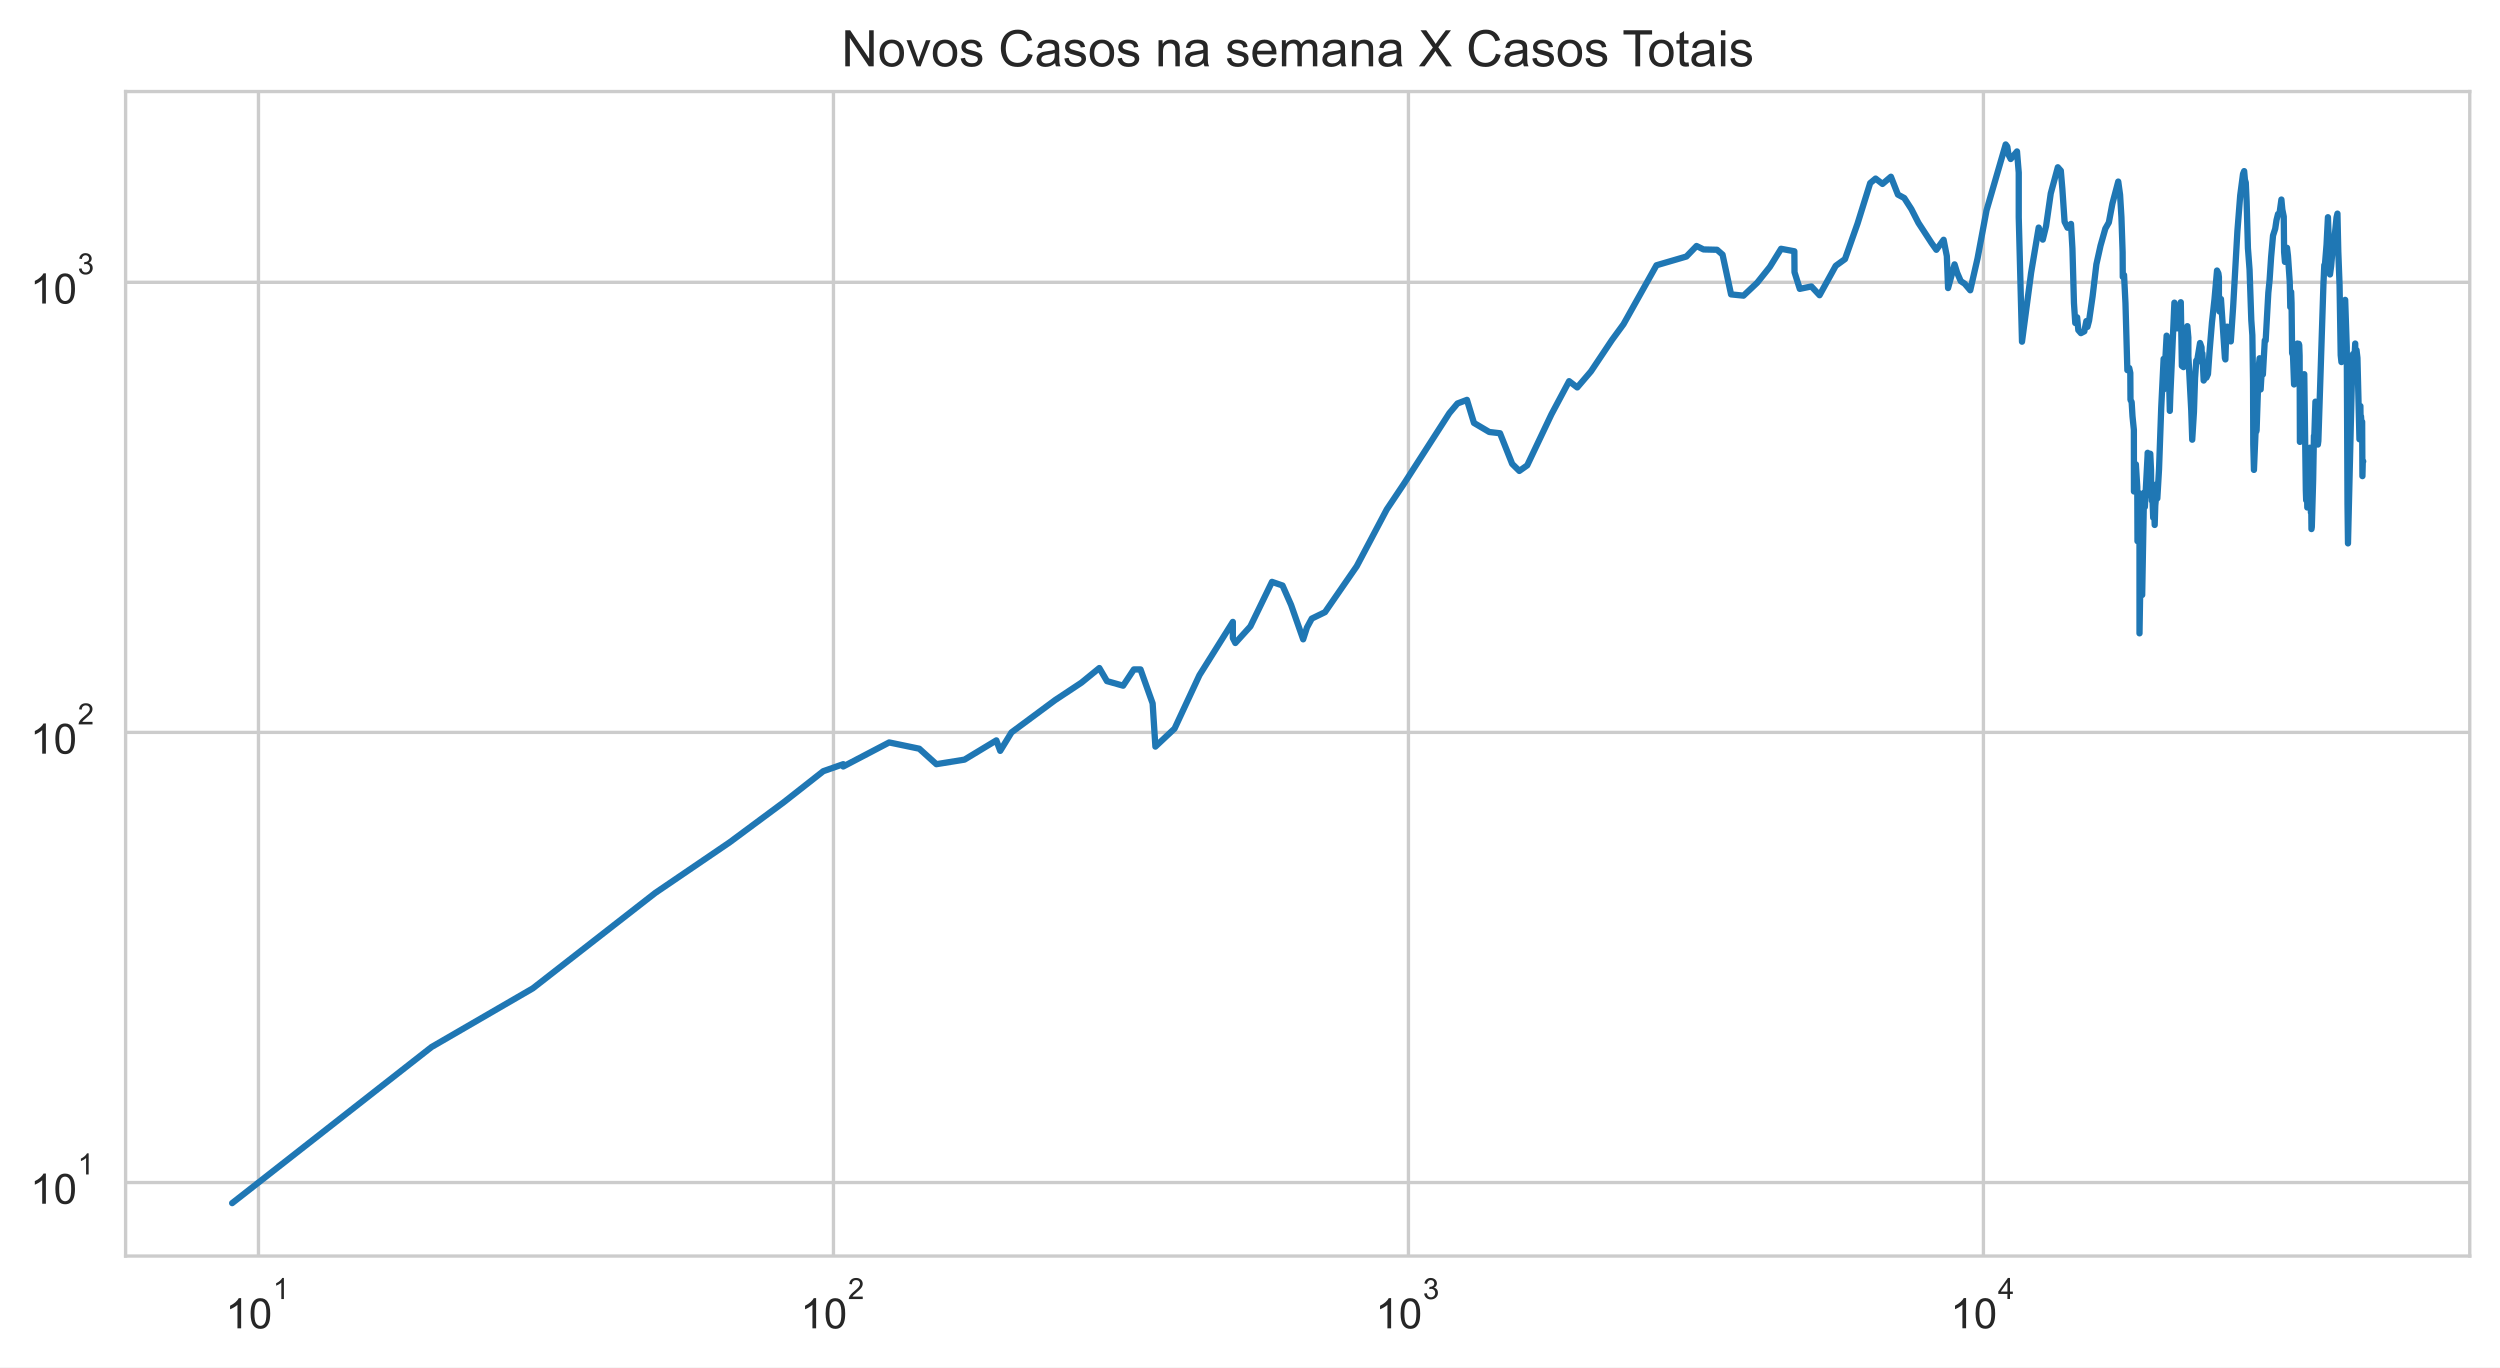
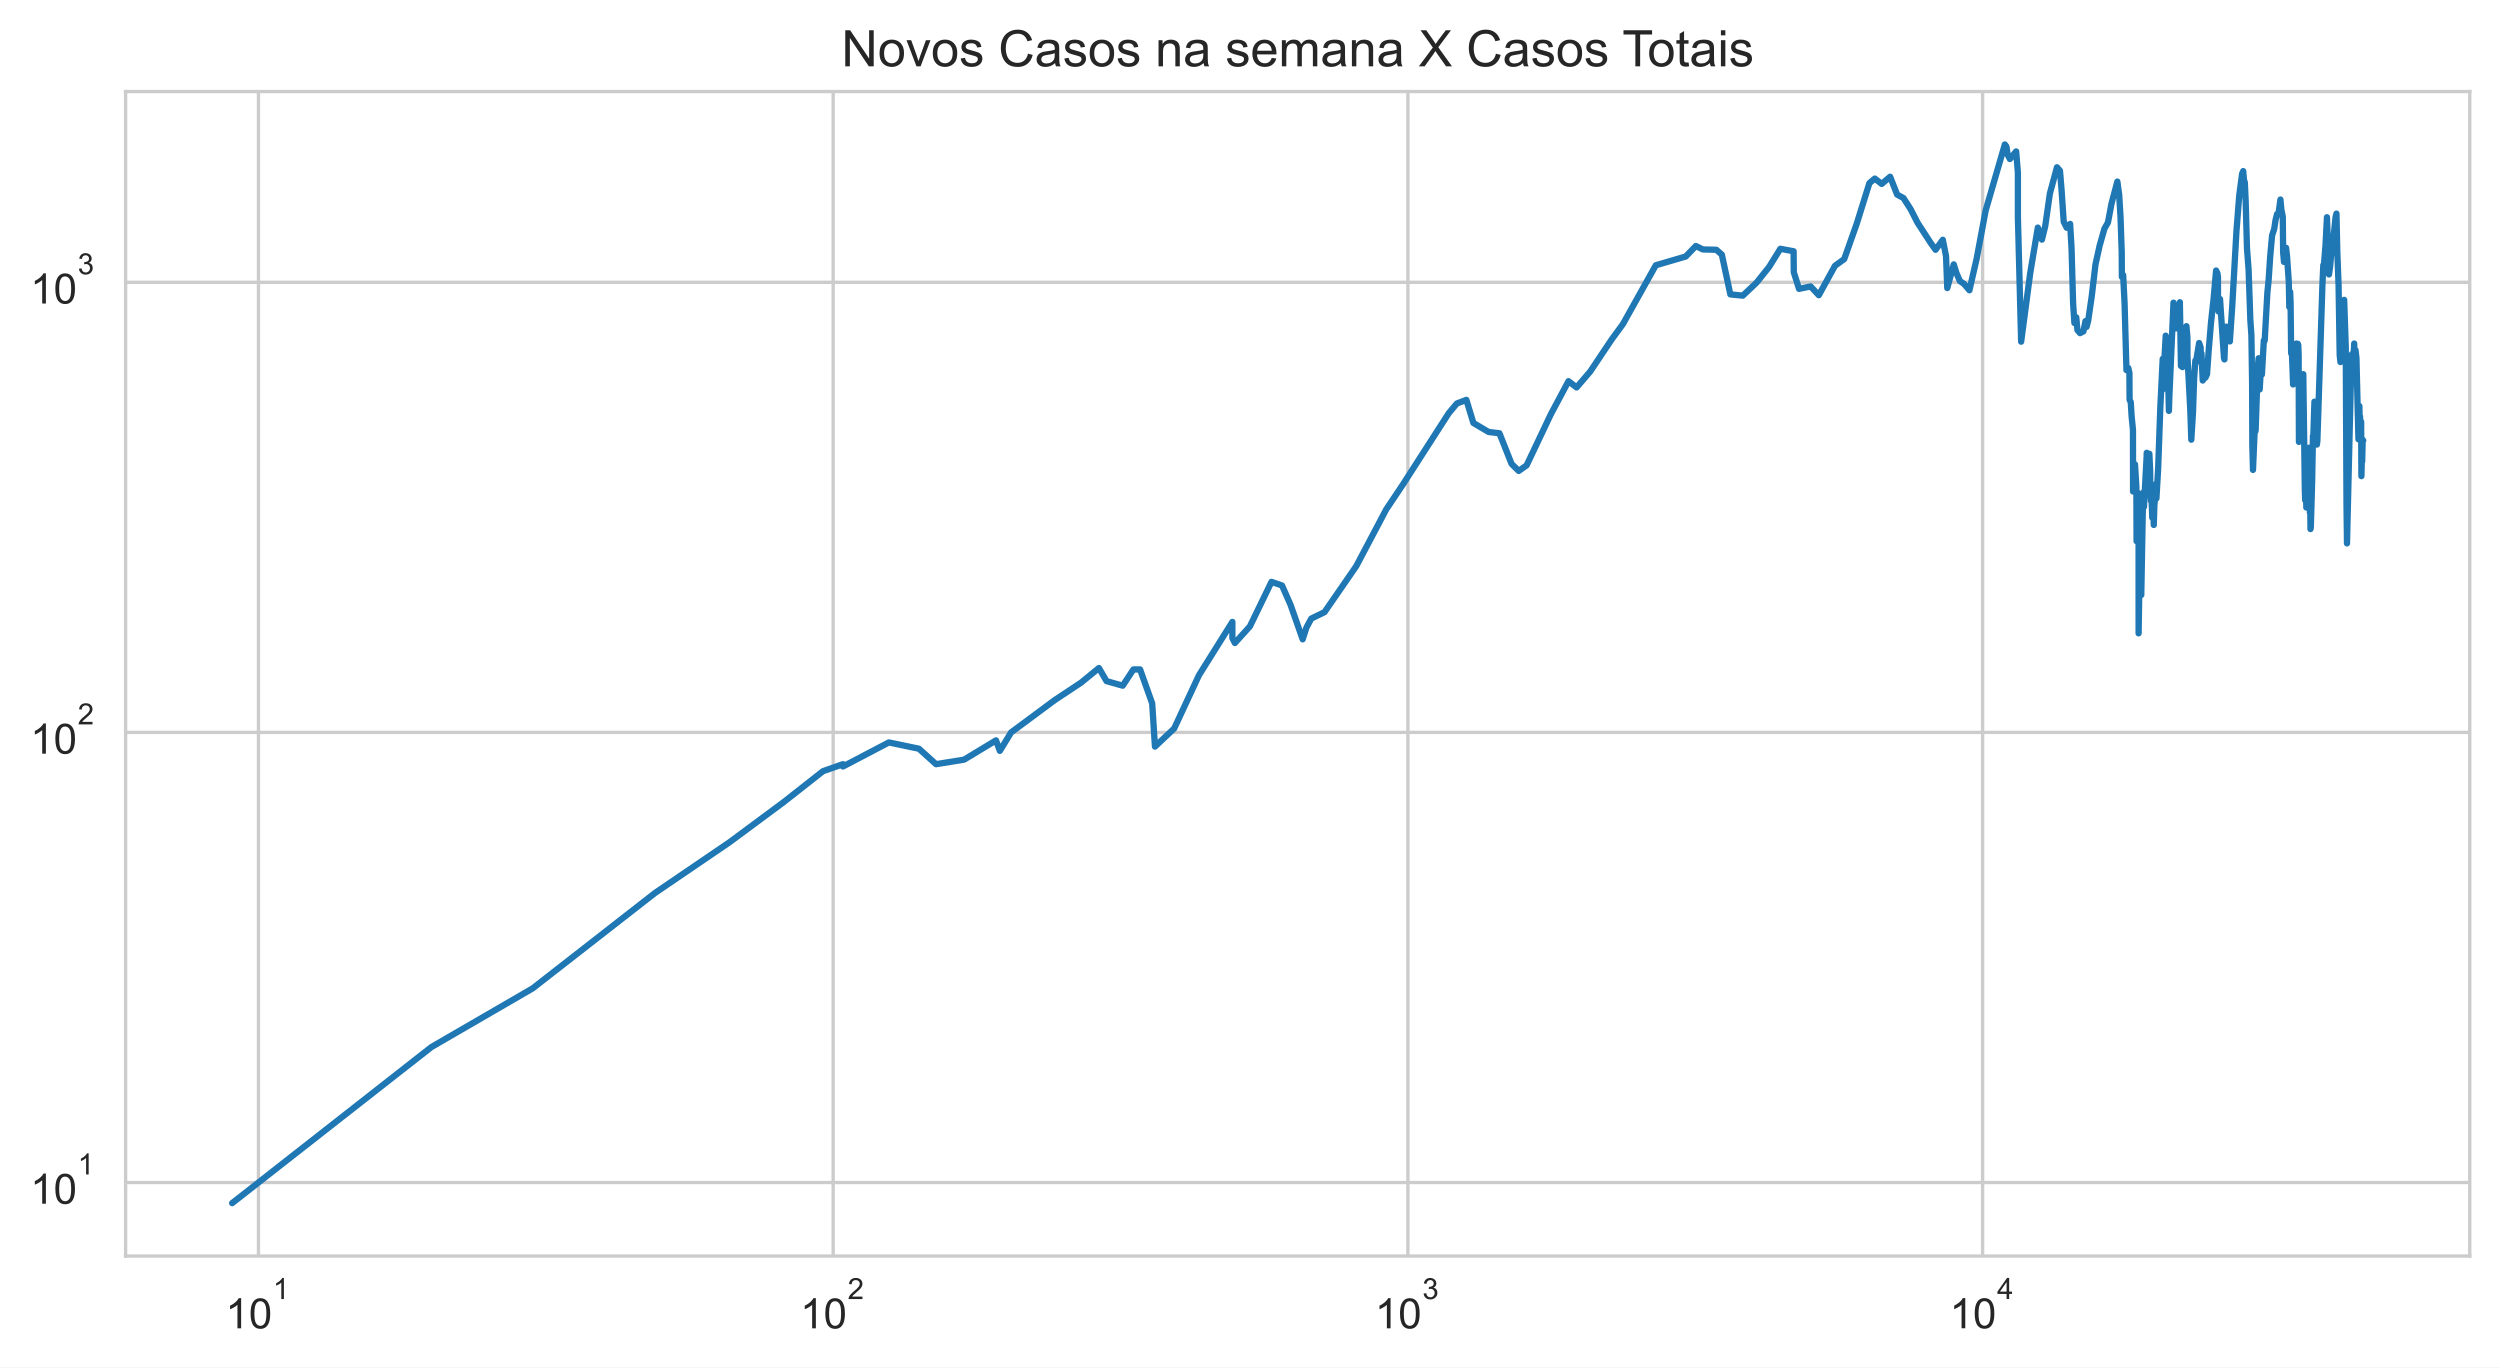
<svg xmlns="http://www.w3.org/2000/svg" xmlns:xlink="http://www.w3.org/1999/xlink" height="325.489pt" version="1.1" viewBox="0 0 595.1 325.489" width="595.1pt">
  <defs>
    <style type="text/css">*{stroke-linecap:butt;stroke-linejoin:round;}</style>
  </defs>
  <g id="figure_1">
    <g id="patch_1">
      <path d="M 0 325.489  L 595.1 325.489  L 595.1 0  L 0 0  z " style="fill:#ffffff;" />
    </g>
    <g id="axes_1">
      <g id="patch_2">
        <path d="M 29.9 298.989  L 587.9 298.989  L 587.9 21.789  L 29.9 21.789  z " style="fill:#ffffff;" />
      </g>
      <g id="matplotlib.axis_1">
        <g id="xtick_1">
          <g id="line2d_1">
-             <path clip-path="url(#p8dd7cec126)" d="M 61.526 298.989  L 61.526 21.789  " style="fill:none;stroke:#cccccc;stroke-linecap:round;stroke-width:0.8;" />
+             <path clip-path="url(#p545741fbc5)" d="M 61.523 298.989  L 61.523 21.789  " style="fill:none;stroke:#cccccc;stroke-linecap:round;stroke-width:0.8;" />
          </g>
          <g id="text_1">
-             <g style="fill:#262626;" transform="translate(53.67644 316.3019)scale(0.1 -0.1)">
+             <g style="fill:#262626;" transform="translate(53.67348 316.3019)scale(0.1 -0.1)">
              <defs>
                <path d="M 2384 0  L 1822 0  L 1822 3584  Q 1619 3391 1289 3197  Q 959 3003 697 2906  L 697 3450  Q 1169 3672 1522 3987  Q 1875 4303 2022 4600  L 2384 4600  L 2384 0  z " id="ArialMT-31" transform="scale(0.015625)" />
                <path d="M 266 2259  Q 266 3072 433 3567  Q 600 4063 929 4331  Q 1259 4600 1759 4600  Q 2128 4600 2406 4451  Q 2684 4303 2865 4023  Q 3047 3744 3150 3342  Q 3253 2941 3253 2259  Q 3253 1453 3087 958  Q 2922 463 2592 192  Q 2263 -78 1759 -78  Q 1097 -78 719 397  Q 266 969 266 2259  z M 844 2259  Q 844 1131 1108 757  Q 1372 384 1759 384  Q 2147 384 2411 759  Q 2675 1134 2675 2259  Q 2675 3391 2411 3762  Q 2147 4134 1753 4134  Q 1366 4134 1134 3806  Q 844 3388 844 2259  z " id="ArialMT-30" transform="scale(0.015625)" />
              </defs>
              <use transform="translate(0 0.99375)" xlink:href="#ArialMT-31" />
              <use transform="translate(55.61523 0.99375)" xlink:href="#ArialMT-30" />
              <use transform="translate(112.9728 70.6875)scale(0.7)" xlink:href="#ArialMT-31" />
            </g>
          </g>
        </g>
        <g id="xtick_2">
          <g id="line2d_2">
-             <path clip-path="url(#p8dd7cec126)" d="M 198.396 298.989  L 198.396 21.789  " style="fill:none;stroke:#cccccc;stroke-linecap:round;stroke-width:0.8;" />
+             <path clip-path="url(#p545741fbc5)" d="M 198.328 298.989  L 198.328 21.789  " style="fill:none;stroke:#cccccc;stroke-linecap:round;stroke-width:0.8;" />
          </g>
          <g id="text_2">
-             <g style="fill:#262626;" transform="translate(190.5459 316.3019)scale(0.1 -0.1)">
+             <g style="fill:#262626;" transform="translate(190.4782 316.3019)scale(0.1 -0.1)">
              <defs>
                <path d="M 3222 541  L 3222 0  L 194 0  Q 188 203 259 391  Q 375 700 629 1000  Q 884 1300 1366 1694  Q 2113 2306 2375 2664  Q 2638 3022 2638 3341  Q 2638 3675 2398 3904  Q 2159 4134 1775 4134  Q 1369 4134 1125 3890  Q 881 3647 878 3216  L 300 3275  Q 359 3922 746 4261  Q 1134 4600 1788 4600  Q 2447 4600 2831 4234  Q 3216 3869 3216 3328  Q 3216 3053 3103 2787  Q 2991 2522 2730 2228  Q 2469 1934 1863 1422  Q 1356 997 1212 845  Q 1069 694 975 541  L 3222 541  z " id="ArialMT-32" transform="scale(0.015625)" />
              </defs>
              <use transform="translate(0 0.99375)" xlink:href="#ArialMT-31" />
              <use transform="translate(55.61523 0.99375)" xlink:href="#ArialMT-30" />
              <use transform="translate(112.9728 70.6875)scale(0.7)" xlink:href="#ArialMT-32" />
            </g>
          </g>
        </g>
        <g id="xtick_3">
          <g id="line2d_3">
-             <path clip-path="url(#p8dd7cec126)" d="M 335.265 298.989  L 335.265 21.789  " style="fill:none;stroke:#cccccc;stroke-linecap:round;stroke-width:0.8;" />
+             <path clip-path="url(#p545741fbc5)" d="M 335.133 298.989  L 335.133 21.789  " style="fill:none;stroke:#cccccc;stroke-linecap:round;stroke-width:0.8;" />
          </g>
          <g id="text_3">
-             <g style="fill:#262626;" transform="translate(327.4153 316.3019)scale(0.1 -0.1)">
+             <g style="fill:#262626;" transform="translate(327.283 316.3019)scale(0.1 -0.1)">
              <defs>
                <path d="M 269 1209  L 831 1284  Q 928 806 1161 595  Q 1394 384 1728 384  Q 2125 384 2398 659  Q 2672 934 2672 1341  Q 2672 1728 2419 1979  Q 2166 2231 1775 2231  Q 1616 2231 1378 2169  L 1441 2663  Q 1497 2656 1531 2656  Q 1891 2656 2178 2843  Q 2466 3031 2466 3422  Q 2466 3731 2256 3934  Q 2047 4138 1716 4138  Q 1388 4138 1169 3931  Q 950 3725 888 3313  L 325 3413  Q 428 3978 793 4289  Q 1159 4600 1703 4600  Q 2078 4600 2393 4439  Q 2709 4278 2876 4000  Q 3044 3722 3044 3409  Q 3044 3113 2884 2869  Q 2725 2625 2413 2481  Q 2819 2388 3044 2092  Q 3269 1797 3269 1353  Q 3269 753 2831 336  Q 2394 -81 1725 -81  Q 1122 -81 723 278  Q 325 638 269 1209  z " id="ArialMT-33" transform="scale(0.015625)" />
              </defs>
              <use transform="translate(0 0.99375)" xlink:href="#ArialMT-31" />
              <use transform="translate(55.61523 0.99375)" xlink:href="#ArialMT-30" />
              <use transform="translate(112.9728 70.6875)scale(0.7)" xlink:href="#ArialMT-33" />
            </g>
          </g>
        </g>
        <g id="xtick_4">
          <g id="line2d_4">
-             <path clip-path="url(#p8dd7cec126)" d="M 472.135 298.989  L 472.135 21.789  " style="fill:none;stroke:#cccccc;stroke-linecap:round;stroke-width:0.8;" />
+             <path clip-path="url(#p545741fbc5)" d="M 471.938 298.989  L 471.938 21.789  " style="fill:none;stroke:#cccccc;stroke-linecap:round;stroke-width:0.8;" />
          </g>
          <g id="text_4">
-             <g style="fill:#262626;" transform="translate(464.2847 316.2019)scale(0.1 -0.1)">
+             <g style="fill:#262626;" transform="translate(464.0877 316.2019)scale(0.1 -0.1)">
              <defs>
                <path d="M 2069 0  L 2069 1097  L 81 1097  L 81 1613  L 2172 4581  L 2631 4581  L 2631 1613  L 3250 1613  L 3250 1097  L 2631 1097  L 2631 0  L 2069 0  z M 2069 1613  L 2069 3678  L 634 1613  L 2069 1613  z " id="ArialMT-34" transform="scale(0.015625)" />
              </defs>
              <use transform="translate(0 0.201563)" xlink:href="#ArialMT-31" />
              <use transform="translate(55.61523 0.201563)" xlink:href="#ArialMT-30" />
              <use transform="translate(112.9728 69.89531)scale(0.7)" xlink:href="#ArialMT-34" />
            </g>
          </g>
        </g>
        <g id="xtick_5" />
        <g id="xtick_6" />
        <g id="xtick_7" />
        <g id="xtick_8" />
        <g id="xtick_9" />
        <g id="xtick_10" />
        <g id="xtick_11" />
        <g id="xtick_12" />
        <g id="xtick_13" />
        <g id="xtick_14" />
        <g id="xtick_15" />
        <g id="xtick_16" />
        <g id="xtick_17" />
        <g id="xtick_18" />
        <g id="xtick_19" />
        <g id="xtick_20" />
        <g id="xtick_21" />
        <g id="xtick_22" />
        <g id="xtick_23" />
        <g id="xtick_24" />
        <g id="xtick_25" />
        <g id="xtick_26" />
        <g id="xtick_27" />
        <g id="xtick_28" />
        <g id="xtick_29" />
        <g id="xtick_30" />
        <g id="xtick_31" />
        <g id="xtick_32" />
        <g id="xtick_33" />
        <g id="xtick_34" />
        <g id="xtick_35" />
        <g id="xtick_36" />
        <g id="xtick_37" />
        <g id="xtick_38" />
      </g>
      <g id="matplotlib.axis_2">
        <g id="ytick_1">
          <g id="line2d_5">
-             <path clip-path="url(#p8dd7cec126)" d="M 29.9 281.487  L 587.9 281.487  " style="fill:none;stroke:#cccccc;stroke-linecap:round;stroke-width:0.8;" />
+             <path clip-path="url(#p545741fbc5)" d="M 29.9 281.487  L 587.9 281.487  " style="fill:none;stroke:#cccccc;stroke-linecap:round;stroke-width:0.8;" />
          </g>
          <g id="text_5">
            <g style="fill:#262626;" transform="translate(7.2 286.643)scale(0.1 -0.1)">
              <use transform="translate(0 0.99375)" xlink:href="#ArialMT-31" />
              <use transform="translate(55.61523 0.99375)" xlink:href="#ArialMT-30" />
              <use transform="translate(112.9728 70.6875)scale(0.7)" xlink:href="#ArialMT-31" />
            </g>
          </g>
        </g>
        <g id="ytick_2">
          <g id="line2d_6">
-             <path clip-path="url(#p8dd7cec126)" d="M 29.9 174.342  L 587.9 174.342  " style="fill:none;stroke:#cccccc;stroke-linecap:round;stroke-width:0.8;" />
+             <path clip-path="url(#p545741fbc5)" d="M 29.9 174.342  L 587.9 174.342  " style="fill:none;stroke:#cccccc;stroke-linecap:round;stroke-width:0.8;" />
          </g>
          <g id="text_6">
            <g style="fill:#262626;" transform="translate(7.2 179.4987)scale(0.1 -0.1)">
              <use transform="translate(0 0.99375)" xlink:href="#ArialMT-31" />
              <use transform="translate(55.61523 0.99375)" xlink:href="#ArialMT-30" />
              <use transform="translate(112.9728 70.6875)scale(0.7)" xlink:href="#ArialMT-32" />
            </g>
          </g>
        </g>
        <g id="ytick_3">
          <g id="line2d_7">
-             <path clip-path="url(#p8dd7cec126)" d="M 29.9 67.198  L 587.9 67.198  " style="fill:none;stroke:#cccccc;stroke-linecap:round;stroke-width:0.8;" />
+             <path clip-path="url(#p545741fbc5)" d="M 29.9 67.198  L 587.9 67.198  " style="fill:none;stroke:#cccccc;stroke-linecap:round;stroke-width:0.8;" />
          </g>
          <g id="text_7">
            <g style="fill:#262626;" transform="translate(7.2 72.35434)scale(0.1 -0.1)">
              <use transform="translate(0 0.99375)" xlink:href="#ArialMT-31" />
              <use transform="translate(55.61523 0.99375)" xlink:href="#ArialMT-30" />
              <use transform="translate(112.9728 70.6875)scale(0.7)" xlink:href="#ArialMT-33" />
            </g>
          </g>
        </g>
        <g id="ytick_4" />
        <g id="ytick_5" />
        <g id="ytick_6" />
        <g id="ytick_7" />
        <g id="ytick_8" />
        <g id="ytick_9" />
        <g id="ytick_10" />
        <g id="ytick_11" />
        <g id="ytick_12" />
        <g id="ytick_13" />
        <g id="ytick_14" />
        <g id="ytick_15" />
        <g id="ytick_16" />
        <g id="ytick_17" />
        <g id="ytick_18" />
        <g id="ytick_19" />
        <g id="ytick_20" />
        <g id="ytick_21" />
        <g id="ytick_22" />
        <g id="ytick_23" />
      </g>
      <g id="line2d_8">
-         <path clip-path="url(#p8dd7cec126)" d="M 55.264 286.389  L 102.728 249.233  L 126.83 235.269  L 155.993 212.544  L 173.697 200.499  L 186.6 190.939  L 195.969 183.577  L 200.727 181.905  L 200.727 182.455  L 211.66 176.729  L 218.819 178.222  L 222.892 181.905  L 229.587 180.823  L 237.171 176.242  L 238.093 178.731  L 240.775 174.342  L 251.174 166.641  L 257.436 162.493  L 261.684 159.019  L 263.501 162.134  L 267.349 163.22  L 269.903 159.355  L 271.488 159.355  L 274.371 167.436  L 275.03 177.719  L 279.599 173.421  L 285.512 160.724  L 293.466 148.037  L 293.466 151.894  L 294.063 153.057  L 297.639 149.107  L 302.783 138.508  L 305.296 139.377  L 307.328 143.988  L 310.205 152.182  L 311.104 149.378  L 312.253 147.251  L 315.407 145.716  L 322.959 134.783  L 330.115 121.248  L 334.125 115.258  L 345.003 98.348  L 346.939 96.043  L 349.191 95.186  L 350.861 100.678  L 354.497 102.829  L 357.064 103.13  L 359.958 110.42  L 361.66 112.1  L 363.537 110.775  L 369.306 98.622  L 373.512 90.736  L 375.448 92.226  L 378.713 88.403  L 383.732 80.896  L 386.456 77.176  L 394.306 63.145  L 401.434 61.06  L 403.845 58.559  L 405.509 59.378  L 408.721 59.457  L 410.036 60.614  L 412.063 70.077  L 415.025 70.375  L 418.29 67.291  L 421.3 63.531  L 423.966 59.221  L 427.128 59.813  L 427.166 64.795  L 428.42 68.76  L 431.182 68.186  L 433.127 70.276  L 436.975 63.274  L 439.179 61.676  L 442.165 53.234  L 445.178 43.587  L 446.464 42.507  L 448.107 43.783  L 450.113 42.071  L 451.785 46.327  L 453.289 47.137  L 454.987 49.78  L 456.668 53.062  L 459.8 57.869  L 460.93 59.457  L 462.656 57.076  L 463.425 60.979  L 463.72 68.567  L 465.261 62.933  L 465.879 64.928  L 466.737 66.92  L 467.661 67.525  L 468.998 69.098  L 470.733 61.511  L 472.873 50.069  L 477.432 34.389  L 477.816 34.898  L 478.091 36.796  L 478.627 37.848  L 480.126 36.051  L 480.541 41.105  L 480.541 51.741  L 481.315 81.335  L 483.485 64.928  L 485.289 54.174  L 486.263 57.039  L 487.049 53.823  L 488.158 46.061  L 489.846 39.821  L 490.556 40.629  L 490.921 44.951  L 491.452 52.788  L 492.156 54.209  L 492.978 53.303  L 493.321 59.182  L 493.686 72.152  L 493.995 76.889  L 494.438 75.533  L 494.723 78.581  L 495.342 79.3  L 496.149 78.879  L 496.639 76.432  L 496.89 77.815  L 497.285 76.319  L 498.124 70.525  L 499.019 62.933  L 500.006 58.482  L 501.155 54.42  L 501.988 52.959  L 502.845 48.424  L 504.226 43.224  L 504.661 46.357  L 504.983 51.674  L 505.267 60.012  L 505.304 65.913  L 505.609 65.463  L 505.947 72.204  L 506.396 88.11  L 506.839 87.603  L 507.097 88.772  L 507.14 95.186  L 507.416 95.699  L 507.619 99.081  L 507.946 102.331  L 507.965 116.989  L 508.218 116.989  L 508.425 110.538  L 508.757 115.916  L 508.805 128.819  L 509.064 117.261  L 509.284 128.47  L 509.287 150.759  L 509.57 133.605  L 509.924 141.626  L 509.924 141.626  L 510.363 117.261  L 510.565 120.657  L 511.203 108.573  L 511.225 107.787  L 511.225 114.997  L 511.63 108.686  L 511.847 108.01  L 512.029 111.856  L 512.081 118.226  L 512.224 118.226  L 512.224 119.212  L 512.287 116.315  L 512.541 123.222  L 512.793 121.248  L 512.901 124.96  L 513.042 120.364  L 513.223 118.365  L 513.354 115.258  L 513.529 118.646  L 513.934 111.735  L 514.458 97.005  L 515.027 85.418  L 515.047 92.706  L 515.742 79.907  L 516.013 82.549  L 516.279 88.403  L 516.505 97.806  L 516.629 94.012  L 517.594 72.049  L 517.996 77.292  L 518.216 78.167  L 518.538 76.774  L 519.115 71.946  L 519.115 71.946  L 519.371 87.1  L 519.751 87.387  L 520.245 80.337  L 520.675 77.64  L 520.914 80.337  L 520.921 85.144  L 520.929 84.939  L 521.603 97.716  L 521.838 104.666  L 522.246 98.076  L 522.509 90.046  L 522.801 85.833  L 523.054 85.556  L 523.697 81.651  L 524.053 82.678  L 524.132 86.252  L 524.253 84.129  L 524.562 90.582  L 524.932 89.895  L 525.21 89.895  L 525.584 89.068  L 525.967 83.596  L 526.532 76.774  L 527.131 71.281  L 527.74 64.399  L 528.064 65.061  L 528.189 65.958  L 528.189 69.978  L 528.339 74.162  L 528.678 71.179  L 529.618 85.212  L 529.729 85.556  L 529.846 82.098  L 530.152 77.756  L 530.384 80.337  L 530.742 79.846  L 531.019 81.272  L 531.581 72.988  L 532.589 55.026  L 533.256 46.536  L 533.928 41.398  L 534.199 40.734  L 534.377 42.781  L 534.585 43.475  L 534.79 48.083  L 535.096 59.065  L 535.482 64.18  L 535.899 76.206  L 536.15 79.785  L 536.318 91.046  L 536.368 105.825  L 536.528 111.856  L 536.981 101.254  L 537.086 102.729  L 537.162 102.43  L 537.662 87.387  L 537.876 85.281  L 537.971 91.279  L 538.124 92.706  L 538.442 87.243  L 538.656 89.143  L 539.11 81.021  L 539.318 81.084  L 539.952 69.683  L 540.246 66.781  L 540.621 61.142  L 541.071 56.076  L 541.591 54.456  L 541.901 52.38  L 542.26 50.947  L 542.582 51.013  L 543.064 47.501  L 543.285 49.876  L 543.624 51.575  L 543.709 60.012  L 543.907 62.342  L 544.4 58.987  L 544.627 60.897  L 545.056 67.152  L 545.176 73.094  L 545.383 69.487  L 545.483 72.152  L 545.615 84.062  L 545.823 84.6  L 546.081 91.514  L 546.238 89.743  L 546.725 82.162  L 546.864 81.779  L 547.049 82.484  L 547.203 81.842  L 547.31 82.162  L 547.401 84.667  L 547.469 105.189  L 548.044 91.357  L 548.191 91.514  L 548.421 89.895  L 548.424 91.671  L 548.506 89.068  L 548.877 116.718  L 548.958 119.069  L 549.024 113.969  L 549.082 115.783  L 549.152 116.182  L 549.226 120.804  L 549.323 116.853  L 549.417 118.505  L 549.767 107.234  L 549.846 106.578  L 549.946 111.493  L 550.042 111.252  L 550.082 121.997  L 550.162 119.64  L 550.221 125.936  L 550.304 125.445  L 550.623 114.224  L 550.808 103.738  L 550.873 104.666  L 551.165 95.613  L 551.25 101.546  L 551.411 99.452  L 551.745 105.825  L 551.859 104.979  L 552.017 100.202  L 553.067 67.713  L 553.274 63.103  L 553.425 63.018  L 553.812 58.213  L 554.142 51.708  L 554.632 65.328  L 554.9 63.359  L 555.486 56.74  L 555.648 57.188  L 556.191 51.741  L 556.406 50.849  L 556.605 59.853  L 556.91 67.901  L 557.179 84.532  L 557.356 86.182  L 557.536 81.335  L 557.619 82.939  L 558.244 71.382  L 558.623 82.678  L 558.798 119.929  L 558.915 129.347  L 559.917 87.315  L 560.119 84.263  L 560.426 85.903  L 560.634 81.779  L 560.735 90.428  L 560.946 83.332  L 561.165 85.212  L 561.641 104.562  L 561.866 96.653  L 561.917 100.202  L 562.014 99.081  L 562.198 101.937  L 562.284 100.392  L 562.352 113.337  L 562.443 109.603  L 562.536 109.835  L 562.536 109.835  " style="fill:none;stroke:#1f77b4;stroke-linecap:round;stroke-width:1.5;" />
+         <path clip-path="url(#p545741fbc5)" d="M 55.264 286.389  L 102.706 249.233  L 126.796 235.269  L 155.946 212.544  L 173.641 200.499  L 186.538 190.939  L 195.903 183.577  L 200.658 181.905  L 200.658 182.455  L 211.586 176.729  L 218.742 178.222  L 222.813 181.905  L 229.504 180.823  L 237.085 176.242  L 238.006 178.731  L 240.687 174.342  L 251.081 166.641  L 257.341 162.493  L 261.586 159.019  L 263.402 162.134  L 267.249 163.22  L 269.801 159.355  L 271.386 159.355  L 274.268 167.436  L 274.926 177.719  L 279.493 173.421  L 285.403 160.724  L 293.354 148.037  L 293.354 151.894  L 293.951 153.057  L 297.525 149.107  L 302.666 138.508  L 305.178 139.377  L 307.208 143.988  L 310.085 152.182  L 310.983 149.378  L 312.132 147.251  L 315.284 145.716  L 322.833 134.783  L 329.985 121.248  L 333.993 115.258  L 344.866 98.348  L 346.801 96.043  L 349.052 95.186  L 350.721 100.678  L 354.355 102.829  L 356.921 103.13  L 359.814 110.42  L 361.515 112.1  L 363.391 110.775  L 369.158 98.622  L 373.362 90.736  L 375.297 92.226  L 378.56 88.403  L 383.577 80.896  L 386.3 77.176  L 394.146 63.145  L 401.271 61.06  L 403.68 58.559  L 405.344 59.378  L 408.554 59.457  L 409.869 60.614  L 411.894 70.077  L 414.855 70.375  L 418.118 67.291  L 421.128 63.531  L 423.792 59.221  L 426.953 59.813  L 426.991 64.795  L 428.243 68.76  L 431.004 68.186  L 432.948 70.276  L 436.795 63.274  L 438.997 61.676  L 441.983 53.234  L 444.994 43.587  L 446.279 42.507  L 447.922 43.783  L 449.926 42.071  L 451.598 46.327  L 453.101 47.137  L 454.798 49.78  L 456.479 53.062  L 459.608 57.869  L 460.738 59.457  L 462.463 57.076  L 463.232 60.979  L 463.527 68.567  L 465.067 62.933  L 465.684 64.928  L 466.543 66.92  L 467.466 67.525  L 468.803 69.098  L 470.537 61.511  L 472.676 50.069  L 477.232 34.389  L 477.617 34.898  L 477.891 36.796  L 478.426 37.848  L 479.925 36.051  L 480.34 41.105  L 480.34 51.741  L 481.113 81.335  L 483.283 64.928  L 485.086 54.174  L 486.059 57.039  L 486.845 53.823  L 487.954 46.061  L 489.64 39.821  L 490.35 40.629  L 490.715 44.951  L 491.246 52.788  L 491.95 54.209  L 492.772 53.303  L 493.114 59.182  L 493.479 72.152  L 493.788 76.889  L 494.23 75.533  L 494.516 78.581  L 495.134 79.3  L 495.941 78.879  L 496.43 76.432  L 496.682 77.815  L 497.076 76.319  L 497.915 70.525  L 498.81 62.933  L 499.795 58.482  L 500.944 54.42  L 501.777 52.959  L 502.634 48.424  L 504.014 43.224  L 504.449 46.357  L 504.771 51.674  L 505.054 60.012  L 505.091 65.913  L 505.397 65.463  L 505.734 72.204  L 506.183 88.11  L 506.625 87.603  L 506.883 88.772  L 506.926 95.186  L 507.203 95.699  L 507.406 99.081  L 507.732 102.331  L 507.751 116.989  L 508.004 116.989  L 508.211 110.538  L 508.543 115.916  L 508.591 128.819  L 508.85 117.261  L 509.07 128.47  L 509.073 150.759  L 509.355 133.605  L 509.709 141.626  L 509.709 141.626  L 510.148 117.261  L 510.35 120.657  L 510.988 108.573  L 511.009 107.787  L 511.009 114.997  L 511.414 108.686  L 511.631 108.01  L 511.814 111.856  L 511.865 118.226  L 512.008 118.226  L 512.008 119.212  L 512.071 116.315  L 512.325 123.222  L 512.577 121.248  L 512.685 124.96  L 512.825 120.364  L 513.007 118.365  L 513.138 115.258  L 513.313 118.646  L 513.717 111.735  L 514.241 97.005  L 514.81 85.418  L 514.83 92.706  L 515.525 79.907  L 515.795 82.549  L 516.061 88.403  L 516.287 97.806  L 516.411 94.012  L 516.411 94.012  L 517.375 72.049  L 517.778 77.292  L 517.997 78.167  L 518.319 76.774  L 518.896 71.946  L 518.896 71.946  L 519.152 87.1  L 519.532 87.387  L 520.025 80.337  L 520.455 77.64  L 520.693 80.337  L 520.701 85.144  L 520.709 84.939  L 521.382 97.716  L 521.617 104.666  L 522.025 98.076  L 522.288 90.046  L 522.58 85.833  L 522.833 85.556  L 523.475 81.651  L 523.831 82.678  L 523.91 86.252  L 524.032 84.129  L 524.34 90.582  L 524.71 89.895  L 524.988 89.895  L 525.362 89.068  L 525.745 83.596  L 526.309 76.774  L 526.908 71.281  L 527.517 64.399  L 527.84 65.061  L 527.965 65.958  L 527.965 69.978  L 528.116 74.162  L 528.454 71.179  L 529.394 85.212  L 529.505 85.556  L 529.622 82.098  L 529.927 77.756  L 530.16 80.337  L 530.517 79.846  L 530.794 81.272  L 531.356 72.988  L 532.364 55.026  L 533.03 46.536  L 533.702 41.398  L 533.973 40.734  L 534.15 42.781  L 534.358 43.475  L 534.564 48.083  L 534.869 59.065  L 535.255 64.18  L 535.671 76.206  L 535.923 79.785  L 536.091 91.046  L 536.141 105.825  L 536.3 111.856  L 536.753 101.254  L 536.859 102.729  L 536.934 102.43  L 537.434 87.387  L 537.648 85.281  L 537.743 91.279  L 537.895 92.706  L 538.214 87.243  L 538.427 89.143  L 538.882 81.021  L 539.089 81.084  L 539.723 69.683  L 540.016 66.781  L 540.391 61.142  L 540.842 56.076  L 541.361 54.456  L 541.671 52.38  L 542.03 50.947  L 542.352 51.013  L 542.833 47.501  L 543.054 49.876  L 543.393 51.575  L 543.478 60.012  L 543.676 62.342  L 544.169 58.987  L 544.396 60.897  L 544.825 67.152  L 544.945 73.094  L 545.151 69.487  L 545.252 72.152  L 545.383 84.062  L 545.591 84.6  L 545.849 91.514  L 546.006 89.743  L 546.493 82.162  L 546.631 81.779  L 546.817 82.484  L 546.97 81.842  L 547.078 82.162  L 547.168 84.667  L 547.237 105.189  L 547.811 91.357  L 547.958 91.514  L 548.188 89.895  L 548.191 91.671  L 548.273 89.068  L 548.644 116.718  L 548.725 119.069  L 548.79 113.969  L 548.849 115.783  L 548.919 116.182  L 548.992 120.804  L 549.09 116.853  L 549.183 118.505  L 549.534 107.234  L 549.613 106.578  L 549.712 111.493  L 549.808 111.252  L 549.848 121.997  L 549.928 119.64  L 549.988 125.936  L 550.071 125.445  L 550.389 114.224  L 550.574 103.738  L 550.639 104.666  L 550.93 95.613  L 551.015 101.546  L 551.177 99.452  L 551.511 105.825  L 551.624 104.979  L 551.783 100.202  L 552.832 67.713  L 553.038 63.103  L 553.19 63.018  L 553.576 58.213  L 553.906 51.708  L 554.396 65.328  L 554.664 63.359  L 555.25 56.74  L 555.412 57.188  L 555.955 51.741  L 556.17 50.849  L 556.368 59.853  L 556.673 67.901  L 556.942 84.532  L 557.119 86.182  L 557.299 81.335  L 557.382 82.939  L 558.006 71.382  L 558.385 82.678  L 558.561 119.929  L 558.677 129.347  L 559.678 87.315  L 559.88 84.263  L 560.187 85.903  L 560.396 81.779  L 560.496 90.428  L 560.707 83.332  L 560.925 85.212  L 561.402 104.562  L 561.627 96.653  L 561.678 100.202  L 561.775 99.081  L 561.958 101.937  L 562.044 100.392  L 562.112 113.337  L 562.203 109.603  L 562.297 109.835  L 562.404 104.666  L 562.456 104.77  L 562.536 104.874  L 562.536 104.874  " style="fill:none;stroke:#1f77b4;stroke-linecap:round;stroke-width:1.5;" />
      </g>
      <g id="patch_3">
        <path d="M 29.9 298.989  L 29.9 21.789  " style="fill:none;stroke:#cccccc;stroke-linecap:square;stroke-linejoin:miter;stroke-width:0.8;" />
      </g>
      <g id="patch_4">
        <path d="M 587.9 298.989  L 587.9 21.789  " style="fill:none;stroke:#cccccc;stroke-linecap:square;stroke-linejoin:miter;stroke-width:0.8;" />
      </g>
      <g id="patch_5">
        <path d="M 29.9 298.989  L 587.9 298.989  " style="fill:none;stroke:#cccccc;stroke-linecap:square;stroke-linejoin:miter;stroke-width:0.8;" />
      </g>
      <g id="patch_6">
        <path d="M 29.9 21.789  L 587.9 21.789  " style="fill:none;stroke:#cccccc;stroke-linecap:square;stroke-linejoin:miter;stroke-width:0.8;" />
      </g>
      <g id="text_8">
        <g style="fill:#262626;" transform="translate(200.2953 15.78937)scale(0.12 -0.12)">
          <defs>
            <path d="M 488 0  L 488 4581  L 1109 4581  L 3516 984  L 3516 4581  L 4097 4581  L 4097 0  L 3475 0  L 1069 3600  L 1069 0  L 488 0  z " id="ArialMT-4e" transform="scale(0.015625)" />
            <path d="M 213 1659  Q 213 2581 725 3025  Q 1153 3394 1769 3394  Q 2453 3394 2887 2945  Q 3322 2497 3322 1706  Q 3322 1066 3130 698  Q 2938 331 2570 128  Q 2203 -75 1769 -75  Q 1072 -75 642 372  Q 213 819 213 1659  z M 791 1659  Q 791 1022 1069 705  Q 1347 388 1769 388  Q 2188 388 2466 706  Q 2744 1025 2744 1678  Q 2744 2294 2464 2611  Q 2184 2928 1769 2928  Q 1347 2928 1069 2612  Q 791 2297 791 1659  z " id="ArialMT-6f" transform="scale(0.015625)" />
            <path d="M 1344 0  L 81 3319  L 675 3319  L 1388 1331  Q 1503 1009 1600 663  Q 1675 925 1809 1294  L 2547 3319  L 3125 3319  L 1869 0  L 1344 0  z " id="ArialMT-76" transform="scale(0.015625)" />
            <path d="M 197 991  L 753 1078  Q 800 744 1014 566  Q 1228 388 1613 388  Q 2000 388 2187 545  Q 2375 703 2375 916  Q 2375 1106 2209 1216  Q 2094 1291 1634 1406  Q 1016 1563 777 1677  Q 538 1791 414 1992  Q 291 2194 291 2438  Q 291 2659 392 2848  Q 494 3038 669 3163  Q 800 3259 1026 3326  Q 1253 3394 1513 3394  Q 1903 3394 2198 3281  Q 2494 3169 2634 2976  Q 2775 2784 2828 2463  L 2278 2388  Q 2241 2644 2061 2787  Q 1881 2931 1553 2931  Q 1166 2931 1000 2803  Q 834 2675 834 2503  Q 834 2394 903 2306  Q 972 2216 1119 2156  Q 1203 2125 1616 2013  Q 2213 1853 2448 1751  Q 2684 1650 2818 1456  Q 2953 1263 2953 975  Q 2953 694 2789 445  Q 2625 197 2315 61  Q 2006 -75 1616 -75  Q 969 -75 630 194  Q 291 463 197 991  z " id="ArialMT-73" transform="scale(0.015625)" />
            <path id="ArialMT-20" transform="scale(0.015625)" />
            <path d="M 3763 1606  L 4369 1453  Q 4178 706 3683 314  Q 3188 -78 2472 -78  Q 1731 -78 1267 223  Q 803 525 561 1097  Q 319 1669 319 2325  Q 319 3041 592 3573  Q 866 4106 1370 4382  Q 1875 4659 2481 4659  Q 3169 4659 3637 4309  Q 4106 3959 4291 3325  L 3694 3184  Q 3534 3684 3231 3912  Q 2928 4141 2469 4141  Q 1941 4141 1586 3887  Q 1231 3634 1087 3207  Q 944 2781 944 2328  Q 944 1744 1114 1308  Q 1284 872 1643 656  Q 2003 441 2422 441  Q 2931 441 3284 734  Q 3638 1028 3763 1606  z " id="ArialMT-43" transform="scale(0.015625)" />
            <path d="M 2588 409  Q 2275 144 1986 34  Q 1697 -75 1366 -75  Q 819 -75 525 192  Q 231 459 231 875  Q 231 1119 342 1320  Q 453 1522 633 1644  Q 813 1766 1038 1828  Q 1203 1872 1538 1913  Q 2219 1994 2541 2106  Q 2544 2222 2544 2253  Q 2544 2597 2384 2738  Q 2169 2928 1744 2928  Q 1347 2928 1158 2789  Q 969 2650 878 2297  L 328 2372  Q 403 2725 575 2942  Q 747 3159 1072 3276  Q 1397 3394 1825 3394  Q 2250 3394 2515 3294  Q 2781 3194 2906 3042  Q 3031 2891 3081 2659  Q 3109 2516 3109 2141  L 3109 1391  Q 3109 606 3145 398  Q 3181 191 3288 0  L 2700 0  Q 2613 175 2588 409  z M 2541 1666  Q 2234 1541 1622 1453  Q 1275 1403 1131 1340  Q 988 1278 909 1158  Q 831 1038 831 891  Q 831 666 1001 516  Q 1172 366 1500 366  Q 1825 366 2078 508  Q 2331 650 2450 897  Q 2541 1088 2541 1459  L 2541 1666  z " id="ArialMT-61" transform="scale(0.015625)" />
            <path d="M 422 0  L 422 3319  L 928 3319  L 928 2847  Q 1294 3394 1984 3394  Q 2284 3394 2536 3286  Q 2788 3178 2913 3003  Q 3038 2828 3088 2588  Q 3119 2431 3119 2041  L 3119 0  L 2556 0  L 2556 2019  Q 2556 2363 2490 2533  Q 2425 2703 2258 2804  Q 2091 2906 1866 2906  Q 1506 2906 1245 2678  Q 984 2450 984 1813  L 984 0  L 422 0  z " id="ArialMT-6e" transform="scale(0.015625)" />
            <path d="M 2694 1069  L 3275 997  Q 3138 488 2766 206  Q 2394 -75 1816 -75  Q 1088 -75 661 373  Q 234 822 234 1631  Q 234 2469 665 2931  Q 1097 3394 1784 3394  Q 2450 3394 2872 2941  Q 3294 2488 3294 1666  Q 3294 1616 3291 1516  L 816 1516  Q 847 969 1125 678  Q 1403 388 1819 388  Q 2128 388 2347 550  Q 2566 713 2694 1069  z M 847 1978  L 2700 1978  Q 2663 2397 2488 2606  Q 2219 2931 1791 2931  Q 1403 2931 1139 2672  Q 875 2413 847 1978  z " id="ArialMT-65" transform="scale(0.015625)" />
            <path d="M 422 0  L 422 3319  L 925 3319  L 925 2853  Q 1081 3097 1340 3245  Q 1600 3394 1931 3394  Q 2300 3394 2536 3241  Q 2772 3088 2869 2813  Q 3263 3394 3894 3394  Q 4388 3394 4653 3120  Q 4919 2847 4919 2278  L 4919 0  L 4359 0  L 4359 2091  Q 4359 2428 4304 2576  Q 4250 2725 4106 2815  Q 3963 2906 3769 2906  Q 3419 2906 3187 2673  Q 2956 2441 2956 1928  L 2956 0  L 2394 0  L 2394 2156  Q 2394 2531 2256 2718  Q 2119 2906 1806 2906  Q 1569 2906 1367 2781  Q 1166 2656 1075 2415  Q 984 2175 984 1722  L 984 0  L 422 0  z " id="ArialMT-6d" transform="scale(0.015625)" />
            <path d="M 28 0  L 1800 2388  L 238 4581  L 959 4581  L 1791 3406  Q 2050 3041 2159 2844  Q 2313 3094 2522 3366  L 3444 4581  L 4103 4581  L 2494 2422  L 4228 0  L 3478 0  L 2325 1634  Q 2228 1775 2125 1941  Q 1972 1691 1906 1597  L 756 0  L 28 0  z " id="ArialMT-58" transform="scale(0.015625)" />
            <path d="M 1659 0  L 1659 4041  L 150 4041  L 150 4581  L 3781 4581  L 3781 4041  L 2266 4041  L 2266 0  L 1659 0  z " id="ArialMT-54" transform="scale(0.015625)" />
            <path d="M 1650 503  L 1731 6  Q 1494 -44 1306 -44  Q 1000 -44 831 53  Q 663 150 594 308  Q 525 466 525 972  L 525 2881  L 113 2881  L 113 3319  L 525 3319  L 525 4141  L 1084 4478  L 1084 3319  L 1650 3319  L 1650 2881  L 1084 2881  L 1084 941  Q 1084 700 1114 631  Q 1144 563 1211 522  Q 1278 481 1403 481  Q 1497 481 1650 503  z " id="ArialMT-74" transform="scale(0.015625)" />
            <path d="M 425 3934  L 425 4581  L 988 4581  L 988 3934  L 425 3934  z M 425 0  L 425 3319  L 988 3319  L 988 0  L 425 0  z " id="ArialMT-69" transform="scale(0.015625)" />
          </defs>
          <use xlink:href="#ArialMT-4e" />
          <use x="72.217" xlink:href="#ArialMT-6f" />
          <use x="127.832" xlink:href="#ArialMT-76" />
          <use x="177.832" xlink:href="#ArialMT-6f" />
          <use x="233.447" xlink:href="#ArialMT-73" />
          <use x="283.447" xlink:href="#ArialMT-20" />
          <use x="311.23" xlink:href="#ArialMT-43" />
          <use x="383.447" xlink:href="#ArialMT-61" />
          <use x="439.062" xlink:href="#ArialMT-73" />
          <use x="489.062" xlink:href="#ArialMT-6f" />
          <use x="544.678" xlink:href="#ArialMT-73" />
          <use x="594.678" xlink:href="#ArialMT-20" />
          <use x="622.461" xlink:href="#ArialMT-6e" />
          <use x="678.076" xlink:href="#ArialMT-61" />
          <use x="733.691" xlink:href="#ArialMT-20" />
          <use x="761.475" xlink:href="#ArialMT-73" />
          <use x="811.475" xlink:href="#ArialMT-65" />
          <use x="867.09" xlink:href="#ArialMT-6d" />
          <use x="950.391" xlink:href="#ArialMT-61" />
          <use x="1006.006" xlink:href="#ArialMT-6e" />
          <use x="1061.621" xlink:href="#ArialMT-61" />
          <use x="1117.236" xlink:href="#ArialMT-20" />
          <use x="1145.02" xlink:href="#ArialMT-58" />
          <use x="1211.719" xlink:href="#ArialMT-20" />
          <use x="1239.502" xlink:href="#ArialMT-43" />
          <use x="1311.719" xlink:href="#ArialMT-61" />
          <use x="1367.334" xlink:href="#ArialMT-73" />
          <use x="1417.334" xlink:href="#ArialMT-6f" />
          <use x="1472.949" xlink:href="#ArialMT-73" />
          <use x="1522.949" xlink:href="#ArialMT-20" />
          <use x="1548.982" xlink:href="#ArialMT-54" />
          <use x="1598.941" xlink:href="#ArialMT-6f" />
          <use x="1654.557" xlink:href="#ArialMT-74" />
          <use x="1682.34" xlink:href="#ArialMT-61" />
          <use x="1737.955" xlink:href="#ArialMT-69" />
          <use x="1760.172" xlink:href="#ArialMT-73" />
        </g>
      </g>
    </g>
  </g>
  <defs>
-     <clipPath id="p8dd7cec126">
+     <clipPath id="p545741fbc5">
      <rect height="277.2" width="558" x="29.9" y="21.789" />
    </clipPath>
  </defs>
</svg>
